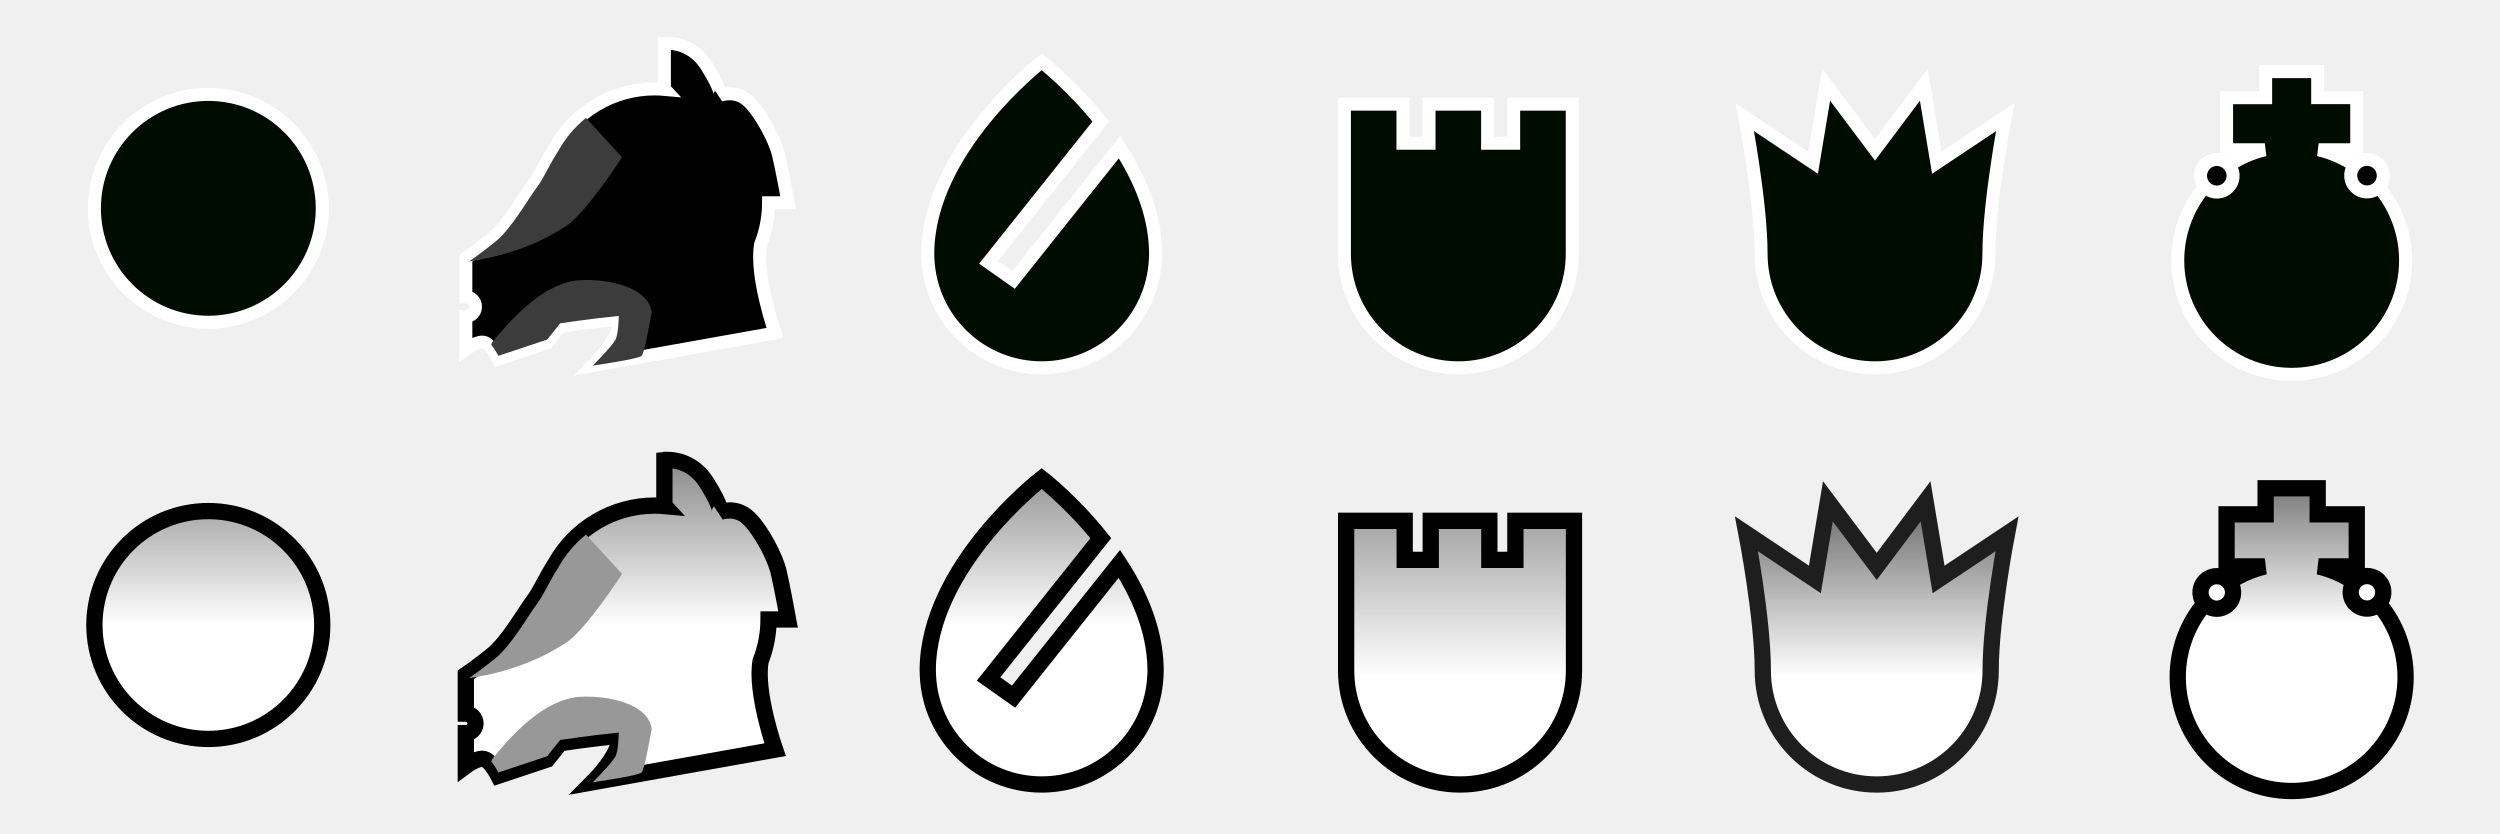
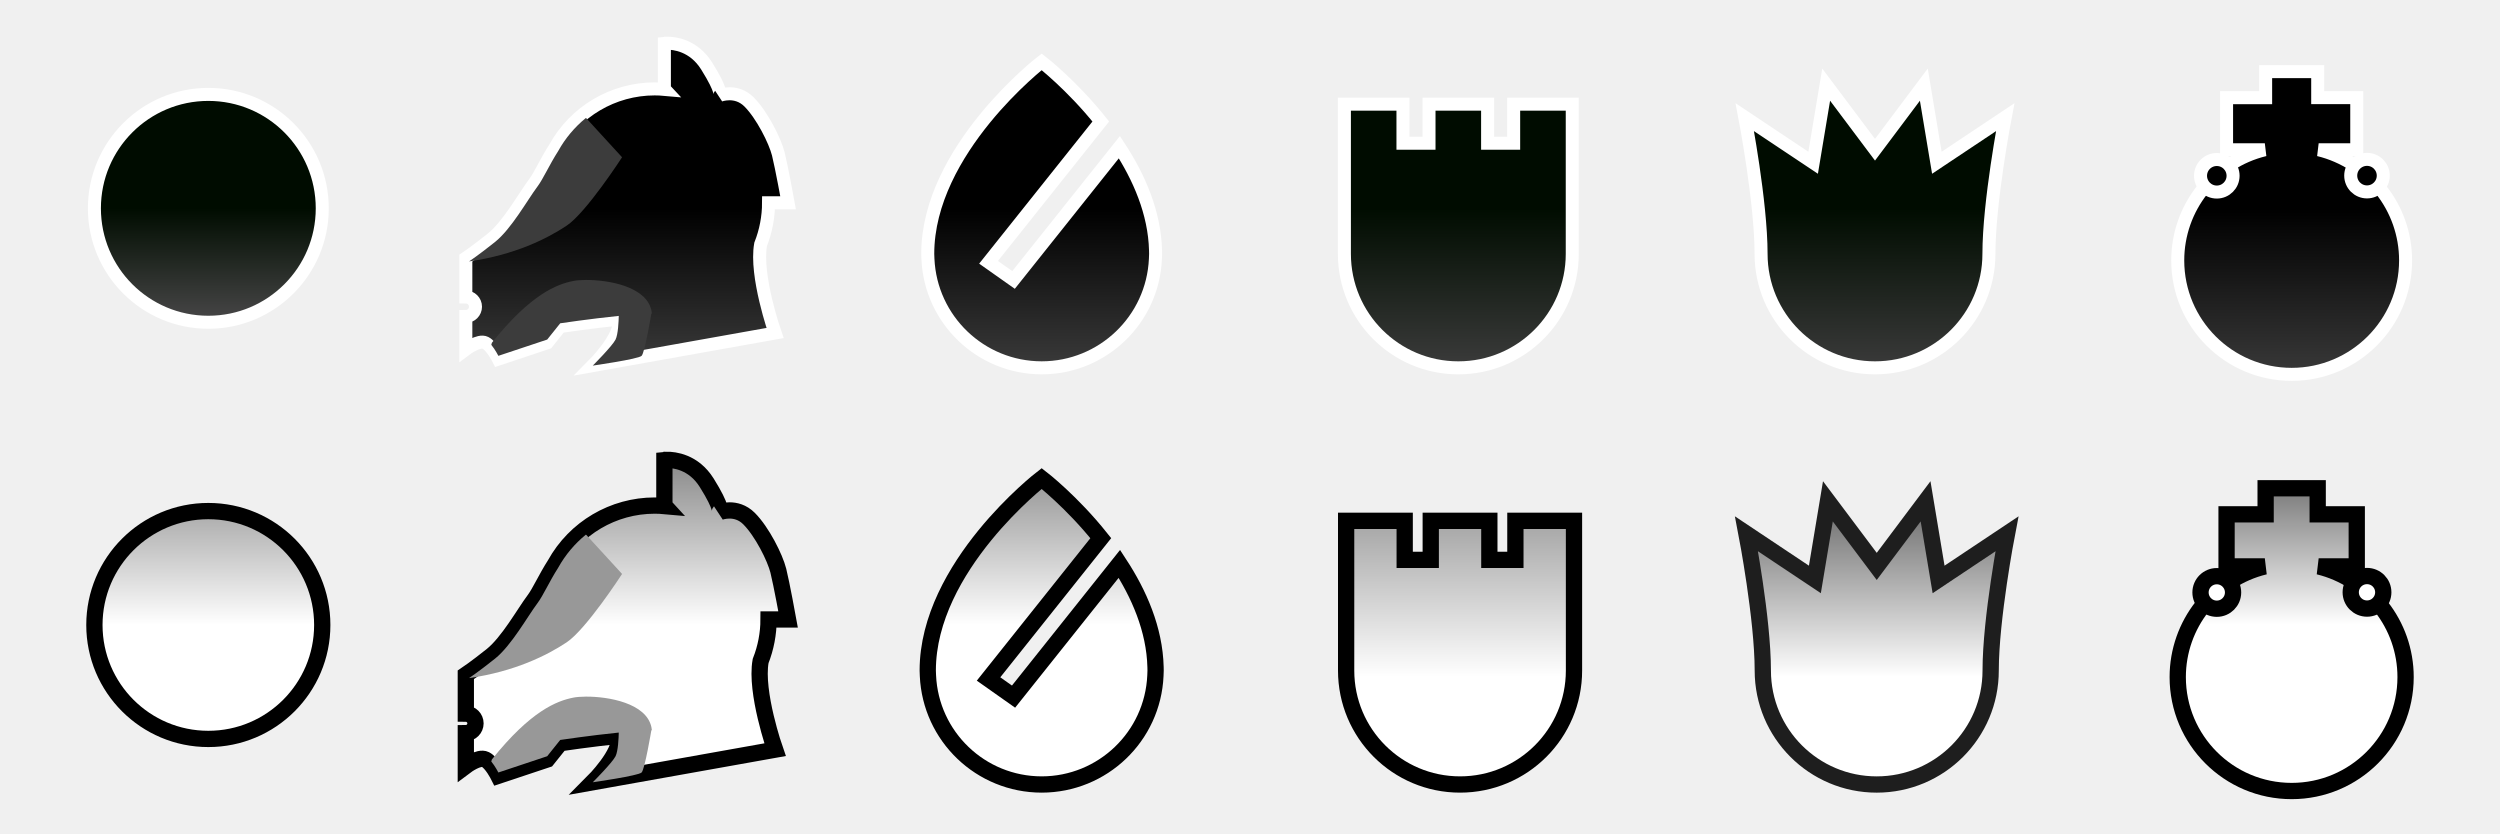
<svg xmlns="http://www.w3.org/2000/svg" xmlns:xlink="http://www.w3.org/1999/xlink" width="768" height="256" viewBox="0 0 203.2 67.733" version="1.1" id="svg5">
  <defs id="defs2">
+     <linearGradient id="linearGradient2938">
+       <stop style="stop-color:#000000;stop-opacity:1" offset="0" id="stop2934" />
+       <stop style="stop-color:#353535;stop-opacity:1" offset="1" id="stop2936" />
+     </linearGradient>
+     <linearGradient id="linearGradient2738">
+       <stop style="stop-color:#000c00;stop-opacity:1;" offset="0" id="stop2734" />
+       <stop style="stop-color:#393939;stop-opacity:1" offset="1" id="stop2736" />
+     </linearGradient>
+     <linearGradient id="linearGradient2282">
+       <stop style="stop-color:#000c00;stop-opacity:1;" offset="0" id="stop2278" />
+       <stop style="stop-color:#3b3b3b;stop-opacity:1" offset="1" id="stop2280" />
+     </linearGradient>
+     <linearGradient id="linearGradient1506">
+       <stop style="stop-color:#000000;stop-opacity:1" offset="0" id="stop1502" />
+       <stop style="stop-color:#393939;stop-opacity:1" offset="1" id="stop1504" />
+     </linearGradient>
+     <linearGradient id="linearGradient1114">
+       <stop style="stop-color:#000000;stop-opacity:1;" offset="0" id="stop1110" />
+       <stop style="stop-color:#3a3a3a;stop-opacity:1" offset="1" id="stop1112" />
+     </linearGradient>
+     <linearGradient id="linearGradient884">
+       <stop style="stop-color:#000c00;stop-opacity:1;" offset="0" id="stop880" />
+       <stop style="stop-color:#424242;stop-opacity:1" offset="1" id="stop882" />
+     </linearGradient>
    <linearGradient id="linearGradient9717">
      <stop style="stop-color:#ffffff;stop-opacity:1;" offset="0" id="stop9713" />
      <stop style="stop-color:#696969;stop-opacity:1" offset="1" id="stop9715" />
    </linearGradient>
    <linearGradient id="linearGradient9359">
      <stop style="stop-color:#ffffff;stop-opacity:1;" offset="0" id="stop9355" />
      <stop style="stop-color:#7a7a7a;stop-opacity:1" offset="1" id="stop9357" />
    </linearGradient>
    <linearGradient id="linearGradient8409">
      <stop style="stop-color:#ffffff;stop-opacity:1;" offset="0" id="stop8405" />
      <stop style="stop-color:#a5a5a5;stop-opacity:1" offset="1" id="stop8407" />
    </linearGradient>
    <linearGradient id="linearGradient8112">
      <stop style="stop-color:#ffffff;stop-opacity:1;" offset="0" id="stop8108" />
      <stop style="stop-color:#979797;stop-opacity:1" offset="1" id="stop8110" />
    </linearGradient>
    <linearGradient id="linearGradient7738">
      <stop style="stop-color:#ffffff;stop-opacity:1;" offset="0" id="stop7734" />
      <stop style="stop-color:#909090;stop-opacity:1" offset="1" id="stop7736" />
    </linearGradient>
    <linearGradient id="linearGradient5698">
      <stop style="stop-color:#ffffff;stop-opacity:1" offset="0" id="stop5702" />
      <stop style="stop-color:#b2b2b2;stop-opacity:1" offset="1" id="stop5704" />
    </linearGradient>
    <linearGradient id="linearGradient5292">
      <stop style="stop-color:#ffffff;stop-opacity:1;" offset="0" id="stop5290" />
    </linearGradient>
    <linearGradient xlink:href="#linearGradient5698" id="linearGradient5700" x1="16.933" y1="50.8" x2="16.933" y2="42.333" gradientUnits="userSpaceOnUse" />
    <linearGradient xlink:href="#linearGradient7738" id="linearGradient7740" x1="50.8" y1="50.8" x2="50.8" y2="38.1" gradientUnits="userSpaceOnUse" />
    <linearGradient xlink:href="#linearGradient8112" id="linearGradient8114" x1="84.667" y1="50.8" x2="84.667" y2="38.894" gradientUnits="userSpaceOnUse" />
    <linearGradient xlink:href="#linearGradient8409" id="linearGradient8411" x1="118.533" y1="55.033" x2="118.533" y2="42.333" gradientUnits="userSpaceOnUse" />
    <linearGradient xlink:href="#linearGradient9359" id="linearGradient9361" x1="152.4" y1="55.033" x2="152.4" y2="42.333" gradientUnits="userSpaceOnUse" />
    <linearGradient xlink:href="#linearGradient9717" id="linearGradient9719" x1="186.267" y1="50.8" x2="186.267" y2="38.1" gradientUnits="userSpaceOnUse" />
+     <linearGradient xlink:href="#linearGradient884" id="linearGradient886" x1="16.933" y1="16.933" x2="16.933" y2="25.4" gradientUnits="userSpaceOnUse" />
+     <linearGradient xlink:href="#linearGradient1114" id="linearGradient1116" x1="17.172" y1="16.851" x2="17.172" y2="29.551" gradientUnits="userSpaceOnUse" />
+     <linearGradient xlink:href="#linearGradient1506" id="linearGradient1508" x1="84.667" y1="16.933" x2="84.667" y2="29.633" gradientUnits="userSpaceOnUse" />
+     <linearGradient xlink:href="#linearGradient2282" id="linearGradient2284" x1="118.533" y1="16.933" x2="118.533" y2="29.898" gradientUnits="userSpaceOnUse" />
+     <linearGradient xlink:href="#linearGradient2738" id="linearGradient2740" x1="152.4" y1="16.933" x2="152.4" y2="29.633" gradientUnits="userSpaceOnUse" />
+     <linearGradient xlink:href="#linearGradient2938" id="linearGradient2940" x1="16.933" y1="15.875" x2="16.933" y2="28.575" gradientUnits="userSpaceOnUse" />
  </defs>
  <g id="layer1">
-     <path id="path321" style="fill:#000c00;fill-opacity:1;fill-rule:evenodd;stroke:#ffffff;stroke-width:1.058;stroke-miterlimit:4;stroke-dasharray:none;stroke-opacity:1" d="m 84.667,5.027 c 0,0 -9.26,7.144 -9.26,15.61 0,0.14 0.005,0.278 0.015,0.414 a 9.26,9.26 0 0 0 9.245,8.846 9.26,9.26 0 0 0 9.245,-8.846 c 0.01,-0.136 0.015,-0.274 0.015,-0.414 a 9.26,9.26 0 0 0 -0.005,-0.281 c -0.074,-3.077 -1.353,-5.97 -2.938,-8.395 L 82.381,22.754 80.349,21.32 89.472,9.875 C 87.1,6.905 84.667,5.027 84.667,5.027 Z" />
+     <path id="path321" style="fill:url(#linearGradient1508);fill-opacity:1;fill-rule:evenodd;stroke:#ffffff;stroke-width:1.058;stroke-miterlimit:4;stroke-dasharray:none;stroke-opacity:1" d="m 84.667,5.027 c 0,0 -9.26,7.144 -9.26,15.61 0,0.14 0.005,0.278 0.015,0.414 a 9.26,9.26 0 0 0 9.245,8.846 9.26,9.26 0 0 0 9.245,-8.846 c 0.01,-0.136 0.015,-0.274 0.015,-0.414 a 9.26,9.26 0 0 0 -0.005,-0.281 c -0.074,-3.077 -1.353,-5.97 -2.938,-8.395 L 82.381,22.754 80.349,21.32 89.472,9.875 C 87.1,6.905 84.667,5.027 84.667,5.027 Z" />
    <g id="g853" transform="translate(33.62844,0.08268086)">
-       <path id="path321-6" style="fill:#000000;fill-opacity:1;fill-rule:evenodd;stroke:#ffffff;stroke-width:1.058;stroke-miterlimit:4;stroke-dasharray:none;stroke-opacity:1" d="m 20.577,3.429 c -0.13,0.001 -0.204,0.01 -0.204,0.01 v 3.704 l 0.035,0.038 a 9.26,9.26 0 0 0 -0.828,-0.038 9.26,9.26 0 0 0 -8.097,4.776 c -0.748,1.173 -1.221,2.268 -1.692,2.896 -0.794,1.058 -2.117,3.44 -3.44,4.498 -1.323,1.058 -2.117,1.587 -2.117,1.587 v 3.155 a 0.794,0.794 0 0 1 0.786,0.793 0.794,0.794 0 0 1 -0.786,0.792 v 2.668 c 0,0 1.058,-0.794 1.588,-0.529 0.529,0.265 1.058,1.323 1.058,1.323 l 3.969,-1.323 1.058,-1.323 c 0,0 2.558,-0.384 4.918,-0.618 l -0.155,0.088 c 0.265,1.323 -2.117,3.704 -2.117,3.704 l 14.817,-2.646 c 0,0 -1.632,-4.664 -1.175,-7.205 a 9.26,9.26 0 0 0 0.646,-3.378 h 1.587 c 0,0 -0.529,-2.91 -0.794,-3.969 -0.265,-1.058 -1.323,-3.175 -2.381,-4.233 -1.058,-1.058 -2.381,-0.529 -2.381,-0.529 0,0 0.265,-0.265 -1.058,-2.381 -1.075,-1.72 -2.674,-1.867 -3.235,-1.862 z" />
+       <path id="path321-6" style="fill:url(#linearGradient1116);fill-opacity:1;fill-rule:evenodd;stroke:#ffffff;stroke-width:1.058;stroke-miterlimit:4;stroke-dasharray:none;stroke-opacity:1" d="m 20.577,3.429 c -0.13,0.001 -0.204,0.01 -0.204,0.01 v 3.704 l 0.035,0.038 a 9.26,9.26 0 0 0 -0.828,-0.038 9.26,9.26 0 0 0 -8.097,4.776 c -0.748,1.173 -1.221,2.268 -1.692,2.896 -0.794,1.058 -2.117,3.44 -3.44,4.498 -1.323,1.058 -2.117,1.587 -2.117,1.587 v 3.155 a 0.794,0.794 0 0 1 0.786,0.793 0.794,0.794 0 0 1 -0.786,0.792 v 2.668 c 0,0 1.058,-0.794 1.588,-0.529 0.529,0.265 1.058,1.323 1.058,1.323 l 3.969,-1.323 1.058,-1.323 c 0,0 2.558,-0.384 4.918,-0.618 l -0.155,0.088 c 0.265,1.323 -2.117,3.704 -2.117,3.704 l 14.817,-2.646 c 0,0 -1.632,-4.664 -1.175,-7.205 a 9.26,9.26 0 0 0 0.646,-3.378 h 1.587 c 0,0 -0.529,-2.91 -0.794,-3.969 -0.265,-1.058 -1.323,-3.175 -2.381,-4.233 -1.058,-1.058 -2.381,-0.529 -2.381,-0.529 0,0 0.265,-0.265 -1.058,-2.381 -1.075,-1.72 -2.674,-1.867 -3.235,-1.862 z" />
      <path id="path321-3" style="fill:#3c3c3c;fill-opacity:1;fill-rule:evenodd;stroke:none;stroke-width:1.058;stroke-miterlimit:4;stroke-dasharray:none;stroke-opacity:1" d="m 13.988,9.509 c -0.91,0.742 -1.671,1.65 -2.241,2.676 -0.748,1.173 -1.221,2.268 -1.692,2.896 -0.794,1.058 -2.117,3.44 -3.44,4.498 -1.323,1.058 -2.117,1.587 -2.117,1.587 C 8.202,20.638 10.848,19.315 12.435,18.256 14.023,17.198 16.933,12.7 16.933,12.7 L 14.023,9.525 Z" />
      <path id="path321-7" style="fill:#3c3c3c;fill-opacity:1;fill-rule:evenodd;stroke:none;stroke-width:1.058;stroke-miterlimit:4;stroke-dasharray:none;stroke-opacity:1" d="m 13.997,22.671 c -0.424,0.002 -0.784,0.033 -1.032,0.083 -1.323,0.265 -3.44,1.058 -6.615,5.027 0,0 -0.036,0.132 -0.045,0.165 0.326,0.398 0.574,0.893 0.574,0.893 L 10.848,27.517 11.906,26.194 c 0,0 2.446,-0.366 4.759,-0.6 -0.009,0.433 -0.052,1.504 -0.261,1.923 -0.265,0.529 -1.852,2.117 -1.852,2.117 0,0 3.704,-0.529 3.969,-0.794 0.263,-0.263 0.788,-3.405 0.793,-3.434 0.014,-2.88e-4 0.029,-7.89e-4 0.043,-10e-4 -0.009,-0.092 -0.023,-0.182 -0.042,-0.269 -0.43,-1.935 -3.48,-2.472 -5.318,-2.464 z" />
    </g>
-     <circle style="fill:#000c00;fill-opacity:1;fill-rule:evenodd;stroke:#ffffff;stroke-width:1.058;stroke-miterlimit:4;stroke-dasharray:none;stroke-opacity:1" id="path321-75" cx="16.933" cy="16.933" r="9.26" />
-     <path id="path321-35" style="fill:#000c00;fill-opacity:1;fill-rule:evenodd;stroke:#ffffff;stroke-width:1.058;stroke-miterlimit:4;stroke-dasharray:none;stroke-opacity:1" d="m 109.273,8.467 v 3.175 3.969 5.027 a 9.26,9.26 0 0 0 9.26,9.26 9.26,9.26 0 0 0 9.26,-9.26 V 15.61 11.642 8.467 h -4.763 v 3.175 h -2.117 V 8.467 h -4.763 v 3.175 h -2.117 V 8.467 Z" />
-     <path id="path321-9" style="fill:#000c00;fill-opacity:1;fill-rule:evenodd;stroke:#ffffff;stroke-width:1.058;stroke-miterlimit:4;stroke-dasharray:none;stroke-opacity:1" d="m 148.431,6.879 -1.058,6.35 -5.556,-3.704 c 0,0 1.323,6.879 1.323,11.113 0,5.114 4.146,9.26 9.26,9.26 5.114,0 9.26,-4.146 9.26,-9.26 0,-4.233 1.323,-11.113 1.323,-11.113 L 157.427,13.229 156.369,6.879 152.4,12.171 Z" />
+     <circle style="fill:url(#linearGradient886);fill-opacity:1;fill-rule:evenodd;stroke:#ffffff;stroke-width:1.058;stroke-miterlimit:4;stroke-dasharray:none;stroke-opacity:1" id="path321-75" cx="16.933" cy="16.933" r="9.26" />
+     <path id="path321-35" style="fill:url(#linearGradient2284);fill-opacity:1;fill-rule:evenodd;stroke:#ffffff;stroke-width:1.058;stroke-miterlimit:4;stroke-dasharray:none;stroke-opacity:1" d="m 109.273,8.467 v 3.175 3.969 5.027 a 9.26,9.26 0 0 0 9.26,9.26 9.26,9.26 0 0 0 9.26,-9.26 V 15.61 11.642 8.467 h -4.763 v 3.175 h -2.117 V 8.467 h -4.763 v 3.175 h -2.117 V 8.467 Z" />
+     <path id="path321-9" style="fill:url(#linearGradient2740);fill-opacity:1;fill-rule:evenodd;stroke:#ffffff;stroke-width:1.058;stroke-miterlimit:4;stroke-dasharray:none;stroke-opacity:1" d="m 148.431,6.879 -1.058,6.35 -5.556,-3.704 c 0,0 1.323,6.879 1.323,11.113 0,5.114 4.146,9.26 9.26,9.26 5.114,0 9.26,-4.146 9.26,-9.26 0,-4.233 1.323,-11.113 1.323,-11.113 L 157.427,13.229 156.369,6.879 152.4,12.171 Z" />
    <g id="g834" transform="translate(169.3333,1.058333)">
-       <path id="path321-1" style="fill:#000c00;fill-opacity:1;fill-rule:evenodd;stroke:#ffffff;stroke-width:1.058;stroke-miterlimit:4;stroke-dasharray:none;stroke-opacity:1" d="m 14.817,4.763 v 2.117 h -3.175 v 4.233 h 3.109 a 9.26,9.26 0 0 0 -7.078,8.996 9.26,9.26 0 0 0 9.26,9.26 9.26,9.26 0 0 0 9.26,-9.26 9.26,9.26 0 0 0 -7.065,-8.996 h 3.096 V 6.879 H 19.05 V 4.763 Z" />
+       <path id="path321-1" style="fill:url(#linearGradient2940);fill-opacity:1;fill-rule:evenodd;stroke:#ffffff;stroke-width:1.058;stroke-miterlimit:4;stroke-dasharray:none;stroke-opacity:1" d="m 14.817,4.763 v 2.117 h -3.175 v 4.233 h 3.109 a 9.26,9.26 0 0 0 -7.078,8.996 9.26,9.26 0 0 0 9.26,9.26 9.26,9.26 0 0 0 9.26,-9.26 9.26,9.26 0 0 0 -7.065,-8.996 h 3.096 V 6.879 H 19.05 V 4.763 Z" />
      <circle style="fill:#000000;stroke:#ffffff;stroke-width:1.058;stroke-miterlimit:4;stroke-dasharray:none;stroke-opacity:1" id="path1330" cx="10.848" cy="13.229" r="1.323" />
      <circle style="fill:#000000;stroke:#ffffff;stroke-width:1.058;stroke-miterlimit:4;stroke-dasharray:none;stroke-opacity:1" id="path1330-6" cx="23.056" cy="13.217" r="1.323" />
    </g>
    <path id="path321-2" style="fill:url(#linearGradient8114);fill-opacity:1;fill-rule:evenodd;stroke:#000000;stroke-width:1.323;stroke-miterlimit:4;stroke-dasharray:none;stroke-opacity:1" d="m 84.667,38.894 c 0,0 -9.26,7.144 -9.26,15.61 0,0.14 0.005,0.278 0.015,0.414 a 9.26,9.26 0 0 0 9.245,8.846 9.26,9.26 0 0 0 9.245,-8.846 c 0.01,-0.136 0.015,-0.274 0.015,-0.414 a 9.26,9.26 0 0 0 -0.005,-0.281 c -0.074,-3.077 -1.353,-5.97 -2.938,-8.395 L 82.381,56.621 80.349,55.187 89.472,43.742 C 87.1,40.772 84.667,38.894 84.667,38.894 Z" />
    <path id="path321-35-0" style="fill:url(#linearGradient8411);fill-opacity:1;fill-rule:evenodd;stroke:#000000;stroke-width:1.323;stroke-miterlimit:4;stroke-dasharray:none;stroke-opacity:1" d="m 109.414,42.333 v 3.175 3.969 5.027 a 9.26,9.26 0 0 0 9.26,9.26 9.26,9.26 0 0 0 9.26,-9.26 v -5.027 -3.969 -3.175 h -4.763 v 3.175 h -2.117 v -3.175 h -4.763 v 3.175 h -2.117 v -3.175 z" />
    <path id="path321-9-6" style="fill:url(#linearGradient9361);fill-opacity:1;fill-rule:evenodd;stroke:#1e1e1e;stroke-width:1.323;stroke-miterlimit:4;stroke-dasharray:none;stroke-opacity:1" d="m 148.572,40.746 -1.058,6.35 -5.556,-3.704 c 0,0 1.323,6.879 1.323,11.113 0,5.114 4.146,9.26 9.26,9.26 5.114,0 9.26,-4.146 9.26,-9.26 0,-4.233 1.323,-11.113 1.323,-11.113 l -5.556,3.704 -1.058,-6.35 -3.969,5.292 z" />
    <path id="path321-1-6" style="fill:url(#linearGradient9719);fill-opacity:1;fill-rule:evenodd;stroke:#000000;stroke-width:1.323;stroke-miterlimit:4;stroke-dasharray:none;stroke-opacity:1" d="m 184.15,39.688 v 2.117 h -3.175 v 4.233 h 3.109 a 9.26,9.26 0 0 0 -7.078,8.996 9.26,9.26 0 0 0 9.26,9.26 9.26,9.26 0 0 0 9.26,-9.26 9.26,9.26 0 0 0 -7.065,-8.996 h 3.096 v -4.233 h -3.175 V 39.688 Z" />
    <circle style="fill:#ffffff;stroke:#000000;stroke-width:1.323;stroke-miterlimit:4;stroke-dasharray:none;stroke-opacity:1;fill-opacity:1" id="path1330-1" cx="180.181" cy="48.154" r="1.323" />
    <circle style="fill:#ffffff;stroke:#000000;stroke-width:1.323;stroke-miterlimit:4;stroke-dasharray:none;stroke-opacity:1;fill-opacity:1" id="path1330-6-8" cx="192.39" cy="48.142" r="1.323" />
    <circle style="fill:url(#linearGradient5700);fill-opacity:1;fill-rule:evenodd;stroke:#000000;stroke-width:1.323;stroke-miterlimit:4;stroke-dasharray:none;stroke-opacity:1;opacity:1" id="path321-75-7" cx="16.933" cy="50.8" r="9.26" />
    <path id="path321-6-2" style="fill:url(#linearGradient7740);fill-opacity:1;fill-rule:evenodd;stroke:#000000;stroke-width:1.323;stroke-miterlimit:4;stroke-dasharray:none;stroke-opacity:1" d="m 54.205,37.379 c -0.13,0.001 -0.204,0.01 -0.204,0.01 v 3.704 l 0.035,0.038 a 9.26,9.26 0 0 0 -0.828,-0.038 9.26,9.26 0 0 0 -8.097,4.776 c -0.748,1.173 -1.221,2.268 -1.692,2.896 -0.794,1.058 -2.117,3.44 -3.44,4.498 -1.323,1.058 -2.117,1.587 -2.117,1.587 v 3.155 a 0.794,0.794 0 0 1 0.786,0.793 0.794,0.794 0 0 1 -0.786,0.792 v 2.668 c 0,0 1.058,-0.794 1.588,-0.529 0.529,0.265 1.058,1.323 1.058,1.323 l 3.969,-1.323 1.058,-1.323 c 0,0 2.558,-0.384 4.918,-0.618 l -0.155,0.088 c 0.265,1.323 -2.117,3.704 -2.117,3.704 l 14.817,-2.646 c 0,0 -1.632,-4.664 -1.175,-7.205 a 9.26,9.26 0 0 0 0.646,-3.378 h 1.587 c 0,0 -0.529,-2.91 -0.794,-3.969 -0.265,-1.058 -1.323,-3.175 -2.381,-4.233 -1.058,-1.058 -2.381,-0.529 -2.381,-0.529 0,0 0.265,-0.265 -1.058,-2.381 -1.075,-1.72 -2.674,-1.867 -3.235,-1.862 z" />
    <path id="path321-3-0" style="fill:#989898;fill-opacity:1;fill-rule:evenodd;stroke:none;stroke-width:1.323;stroke-miterlimit:4;stroke-dasharray:none;stroke-opacity:1" d="m 47.616,43.458 c -0.91,0.742 -1.671,1.65 -2.241,2.676 -0.748,1.173 -1.221,2.268 -1.692,2.896 -0.794,1.058 -2.117,3.44 -3.44,4.498 -1.323,1.058 -2.117,1.587 -2.117,1.587 3.704,-0.529 6.35,-1.852 7.938,-2.91 1.587,-1.058 4.498,-5.556 4.498,-5.556 l -2.91,-3.175 z" />
    <path id="path321-7-2" style="fill:#989898;fill-opacity:1;fill-rule:evenodd;stroke:none;stroke-width:1.323;stroke-miterlimit:4;stroke-dasharray:none;stroke-opacity:1" d="m 47.625,56.621 c -0.424,0.002 -0.784,0.033 -1.032,0.083 -1.323,0.265 -3.44,1.058 -6.615,5.027 0,0 -0.036,0.132 -0.045,0.165 0.326,0.398 0.574,0.893 0.574,0.893 l 3.969,-1.323 1.058,-1.323 c 0,0 2.446,-0.366 4.759,-0.6 -0.009,0.433 -0.052,1.504 -0.261,1.923 -0.265,0.529 -1.852,2.117 -1.852,2.117 0,0 3.704,-0.529 3.969,-0.794 0.263,-0.263 0.788,-3.405 0.793,-3.434 0.014,-2.88e-4 0.029,-7.89e-4 0.043,-10e-4 -0.009,-0.092 -0.023,-0.182 -0.042,-0.269 -0.43,-1.935 -3.48,-2.472 -5.318,-2.464 z" />
  </g>
</svg>
